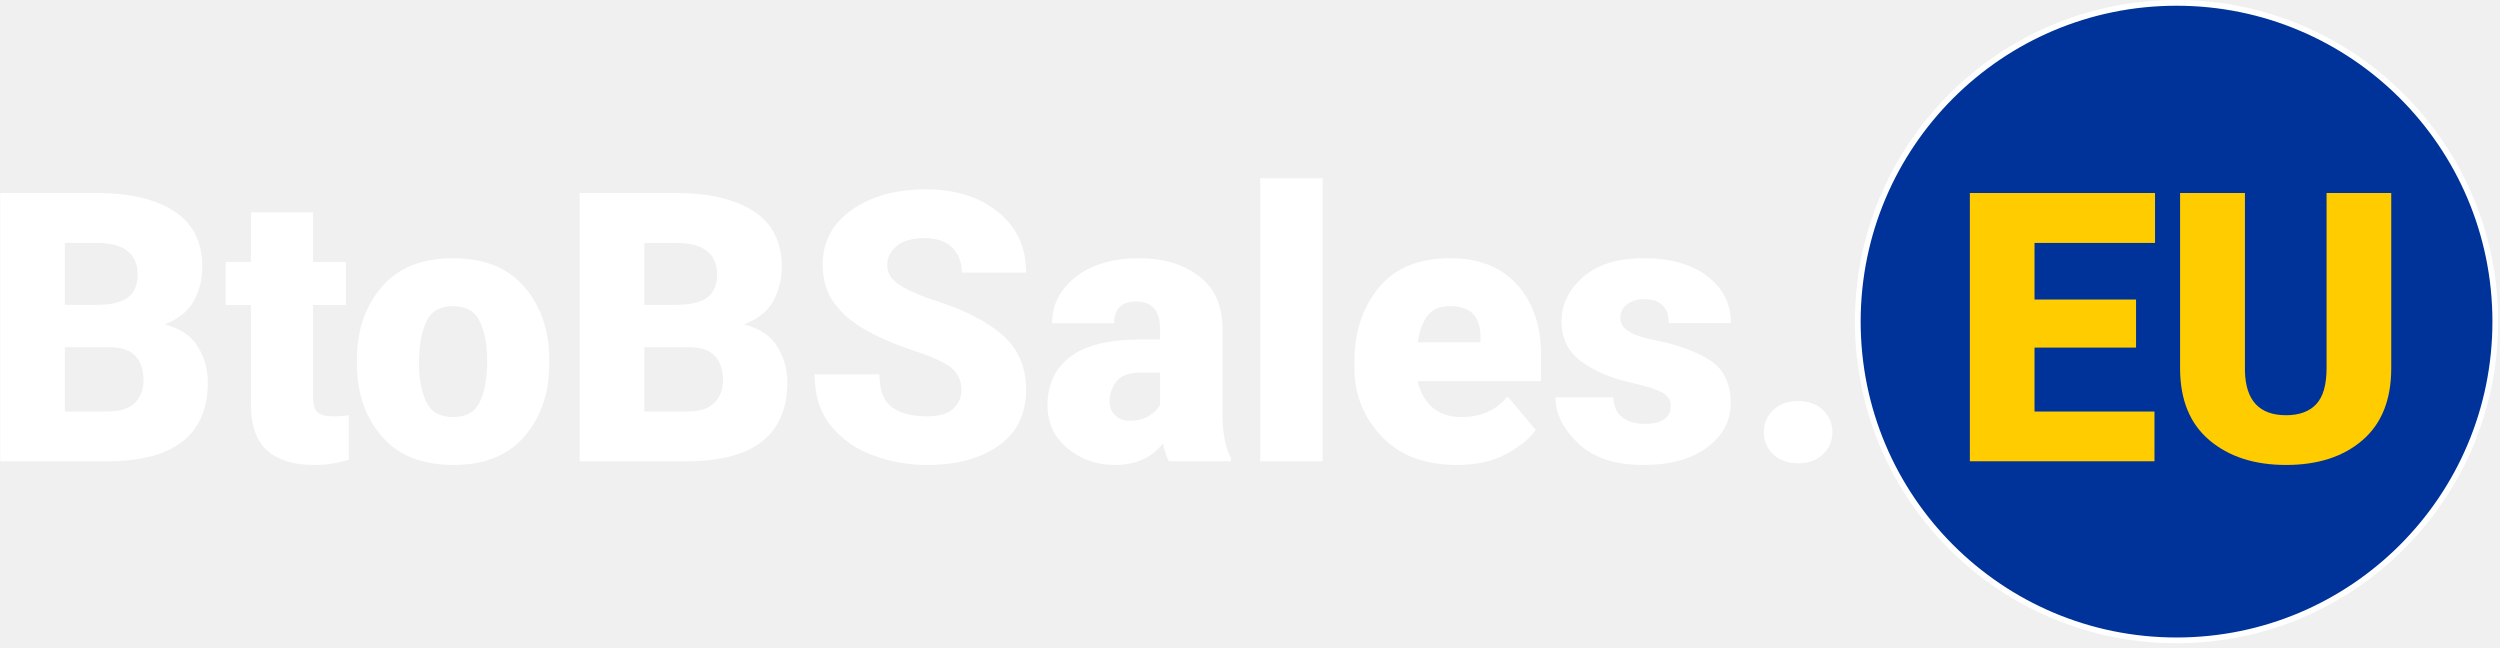
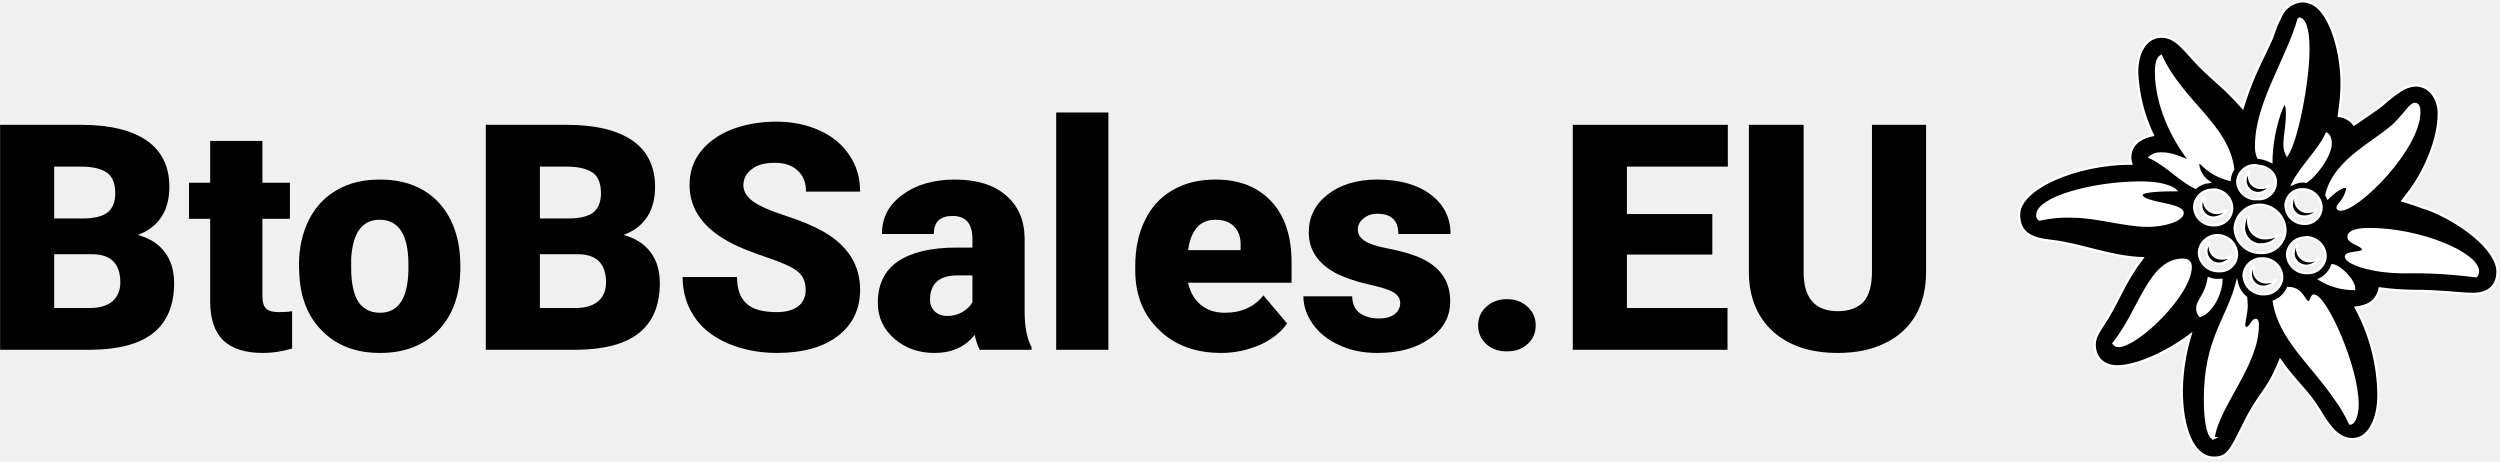
- <svg xmlns="http://www.w3.org/2000/svg" width="100%" height="100%" viewBox="0 0 436 113" version="1.1" xml:space="preserve" style="fill-rule:evenodd;clip-rule:evenodd;stroke-linecap:round;stroke-linejoin:round;stroke-miterlimit:1.5;">
-   <g transform="matrix(1,0,0,1,-134.302,-267.592)">
-     <g transform="matrix(1,0,0,1,-9,5)">
-       <circle cx="522.891" cy="318.681" r="55.589" style="fill:rgb(0,51,153);stroke:white;stroke-width:1px;" />
+ <svg xmlns="http://www.w3.org/2000/svg" width="100%" height="100%" viewBox="0 0 520 96" version="1.1" xml:space="preserve" style="fill-rule:evenodd;clip-rule:evenodd;stroke-miterlimit:10;">
+   <g transform="matrix(1,0,0,1,-44.3573,-62.2757)">
+     <g transform="matrix(0.174301,0,0,0.174301,514.07,110.001)">
+       <g transform="matrix(1,0,0,1,-286.875,-273.81)">
+         <clipPath id="_clip1">
+           <rect x="0" y="0" width="573.75" height="547.62" />
+         </clipPath>
+         <g clip-path="url(#_clip1)">
+           <path d="M328.92,198.35L370.74,145.64L394,167.43L357.48,218.97L318.02,226.33L328.92,198.35Z" style="fill:white;fill-rule:nonzero;" />
+           <path d="M376.33,306.43L419.03,343.53L390.76,357.67L348.06,335.87L365.14,321.44L376.33,306.43Z" style="fill:white;fill-rule:nonzero;" />
+           <path d="M333.93,336.46L387.81,367.09L421.68,484L398.71,516.68L285.34,359.14L306.24,351.78L316.26,342.94L327.15,333.81L333.93,336.46Z" style="fill:white;fill-rule:nonzero;" />
+           <path d="M261.48,322.33L300.06,410.67L236.16,534.35L209.95,497.54L218.19,399.19L261.48,322.33Z" style="fill:white;fill-rule:nonzero;" />
+           <path d="M241.75,327.92L220.55,326.75L199.94,380.93L219.37,383.87L238.22,362.97L249.12,335.58L252.35,328.22L241.75,327.92Z" style="fill:white;fill-rule:nonzero;" />
+           <path d="M99.81,410.38L185.51,287.29L218.49,319.09L155.47,415.38L113.07,423.33L99.81,410.38Z" style="fill:white;fill-rule:nonzero;" />
+           <path d="M155.47,176.86L173.14,161.25L152.23,87.33L166.37,60L187.27,70.3C187.27,70.3 210.54,106.82 214.66,107.41C218.78,108 240.58,142.16 241.46,142.41C242.34,142.66 270.91,156.55 270.91,156.55L295.91,81.45C295.91,81.45 322.15,34.92 322.15,34C322.15,33.08 335.15,9.86 335.15,9.86L355.77,27.53L367.25,110.53L357.83,142.04L349.53,163L324.21,200.69L293,193.35L270.92,193.05L263.26,198.05L257.96,208.65L254.71,221L228.21,221.29L208.77,230.13L143.69,189.49L155.47,176.86Z" style="fill:white;fill-rule:nonzero;" />
+           <path d="M30.79,231.92L132.37,206.22L182.55,213.97L198.46,228.25L204.17,262.52L167.86,282.92L63.42,274.35L14.06,264.56L16.51,238.45L30.79,231.92Z" style="fill:white;fill-rule:nonzero;" />
+           <path d="M427.33,144.62L474.65,114.83L489.34,146.66L471.39,202.55L380.41,268.64L359.2,222.13L427.74,142.99L427.33,144.62Z" style="fill:white;fill-rule:nonzero;" />
+           <path d="M450.58,258.03L557.06,311.47L556.24,334.73L467.31,336.77L395.1,320.04L380,292.3L394.28,265.37L450.58,258.03Z" style="fill:white;fill-rule:nonzero;" />
+           <path d="M238.23,258.82C242.088,258.011 245.535,255.855 247.95,252.74C249.17,251.53 248.56,250.92 246.73,251.53C245.269,252.026 243.848,252.635 242.48,253.35C240.868,253.903 239.175,254.185 237.47,254.185C230.879,254.185 224.981,249.967 222.85,243.73C222.574,242.929 222.367,242.106 222.23,241.27C222.128,239.426 222.331,237.578 222.83,235.8C222.83,233.98 221.62,233.98 221.01,235.19C219.731,238.28 219,241.569 218.85,244.91C218.847,245.024 218.846,245.138 218.846,245.253C218.846,253.174 225.364,259.693 233.286,259.693C234.972,259.693 236.646,259.397 238.23,258.82Z" style="fill-rule:nonzero;stroke:white;stroke-width:2.77px;" />
+           <path d="M252.81,306.08C251.654,307.171 250.147,307.817 248.56,307.9C246.782,308.402 244.934,308.608 243.09,308.51C235.827,308.744 229.612,303.074 229.18,295.82C228.56,294.05 228.56,292.12 229.18,290.35C229.18,288.53 227.97,288.53 227.36,290.35C225.91,293.179 225.081,296.285 224.93,299.46C224.929,299.524 224.929,299.587 224.929,299.651C224.929,307.88 231.7,314.651 239.929,314.651C241.41,314.651 242.883,314.432 244.3,314C247.941,312.702 251.253,310.62 254,307.9C255.24,306.08 254.63,305.47 252.81,306.08Z" style="fill-rule:nonzero;stroke:white;stroke-width:2.77px;" />
+           <path d="M486.08,248.56C476.4,244.907 467.4,241.867 459.08,239.44C463.33,233.98 468.19,227.9 472.58,221.28C489.53,196.44 502.29,161.87 502.29,137.09C502.729,128.493 500.359,119.983 495.54,112.85C490.883,106.062 483.181,101.974 474.95,101.92C468.431,102.15 462.116,104.262 456.77,108C449.054,113.066 441.764,118.751 434.97,125C426.46,131.75 415.59,138.5 401.21,148.63C396.886,142.794 390.28,139.062 383.05,138.37C384.26,129.86 385.48,120.81 386.05,110.48C389.05,66.87 373.29,12.92 350.26,3.88C346.843,2.329 343.142,1.502 339.39,1.45C328.378,2.19 318.616,8.914 314,18.94L308.8,29.81L303.33,44.93C298.47,56.48 291.79,69.17 285.17,83.69C278.589,98.277 272.951,113.271 268.29,128.58C244.66,101.58 233.79,96.45 212.59,74.03C196.86,57.09 187.75,43.72 171.41,43.72C153.25,43.72 142.31,61.88 142.31,86.12C143.427,112.177 149.812,137.739 161.08,161.26C140.82,165.52 134.08,176.39 134.08,187.93C134.059,190.412 134.472,192.88 135.3,195.22C69.3,195.22 1.42,224.93 1.42,255.99C1.42,278.99 17.15,285.08 40.17,287.51C73.93,291.16 110.45,306.89 148.6,308.11C127.4,335.99 122.54,353.54 106.81,379.61C98.3,393.51 91.68,400.8 91.68,411.13C91.68,427.47 102.62,437.2 118.68,437.2C142.92,437.2 180.46,419.03 205.91,399.66C199.441,421.079 195.965,443.289 195.58,465.66C195.58,509.88 208.34,546.2 234.33,546.2C250.67,546.2 254.59,536.55 269.44,506.84C289.69,465.66 296.44,470.52 313.05,429.84C329.73,454.15 346.74,467.65 359.44,488.99C370.98,508.36 381.85,524.09 399.44,524.09C418.81,524.09 430.36,500.46 430.36,471.37C429.984,434.942 420.715,399.151 403.36,367.12C417.27,365.3 428.21,360.37 431.85,344.12C444.695,345.929 457.64,346.931 470.61,347.12C505.78,347.12 528.13,350.76 543.32,350.76C560.32,350.76 572.42,342.26 572.42,324.1C572.42,297.43 527.59,263.33 486.42,248.34L486.08,248.56ZM453.33,144.32C462.45,134.59 469.06,124.06 473.59,124.06C478.12,124.06 479.05,128.31 479.05,133.78C479.05,177.4 406.34,250.11 385.14,250.11C381.49,250.11 380.28,247.68 383.32,244.03C387.999,239.108 391.333,233.063 393,226.48C393,224.05 392.39,222.84 390.57,222.84C385.1,222.84 374.84,231.34 369.98,236.34L368.15,232.69C378.48,188.47 430.54,168.49 453.56,144.25L453.33,144.32ZM343.69,283.06C343.899,283.054 344.108,283.051 344.318,283.051C356.712,283.051 366.991,293.07 367.31,305.46L367.31,305.68C366.906,317.188 357.108,326.326 345.6,325.93L345.5,325.93C332.875,326.578 321.944,316.743 321.26,304.12C321.604,292.704 331.089,283.5 342.51,283.5C342.727,283.5 342.944,283.503 343.16,283.51L343.68,283.51L343.69,283.06ZM319.45,246.13C319.065,235.397 327.577,226.248 338.31,225.86L340.04,225.86C352.149,225.754 362.232,235.562 362.46,247.67C362.449,258.327 353.677,267.09 343.02,267.09C343.013,267.09 343.007,267.09 343,267.09L341.88,267.09C329.982,267.241 319.979,257.778 319.47,245.89L319.45,246.13ZM375.22,316.41C384.94,317.63 401.88,335.18 401.28,344.9C386.755,344.891 372.506,340.899 360.09,333.36C367.175,329.936 372.62,323.837 375.22,316.41ZM368.46,159.51C368.46,159.51 373.33,161.94 373.33,171.05C373.33,185.57 355.16,210.41 343.62,217.05C342.701,216.559 341.658,216.347 340.62,216.44C338.778,216.398 336.938,216.603 335.15,217.05C332.635,217.578 330.189,218.394 327.86,219.48C336.37,201.32 361.62,176.48 368.37,159.48L368.46,159.51ZM335.18,22.11C340.65,22.11 346.72,30.01 346.72,58.44C346.72,97.19 333.22,166.87 321.27,185.09C319.197,181.188 318.163,176.817 318.27,172.4C318.27,162.68 321.27,149.4 321.27,136.01C321.27,126.9 320.06,123.93 318.27,123.93C315.27,123.93 302.54,159.1 302.54,192.99C297.618,190.471 292.295,188.827 286.81,188.13C284.881,183.549 284.049,178.58 284.38,173.62C284.38,123.32 321.31,71.2 335.29,22.11L335.18,22.11ZM284.27,197.65C296.97,197.65 307.9,205.55 307.9,217.03C307.903,217.182 307.905,217.333 307.905,217.485C307.905,228.422 299.044,237.484 288.11,237.73C287.235,237.748 286.36,237.712 285.49,237.62C284.905,237.667 284.318,237.691 283.731,237.691C272.355,237.691 262.772,228.84 261.87,217.5L261.87,217.37C262.13,205.966 271.726,196.795 283.13,197.05C283.52,197.05 283.9,197.05 284.28,197.11L284.27,197.65ZM288.53,244.31C305.449,244.392 319.337,258.311 319.38,275.23C318.83,290.339 306.002,302.347 290.89,301.9C290.364,301.927 289.837,301.941 289.311,301.941C273.114,301.941 259.58,289.076 258.76,272.9L258.76,272.76C259.325,256.874 272.634,244.154 288.53,244.31ZM261.53,303.04C261.533,303.175 261.534,303.309 261.534,303.444C261.534,314.403 252.637,323.476 241.68,323.69C241.03,323.69 240.37,323.69 239.68,323.64C239.468,323.646 239.255,323.649 239.042,323.649C226.648,323.649 216.369,313.63 216.05,301.24C216.739,289.296 227.103,280.018 239.05,280.65C251.194,281.005 261.1,290.858 261.52,303L261.53,303.04ZM171,183.07C184.91,183.07 194,188.54 206.11,192.79C183.7,164.91 164.93,124.33 164.93,85.58C164.93,72.88 167.93,68.58 171,66.81C195.85,121.36 250.4,149.18 257,201.81C254.6,205.645 253.14,209.994 252.74,214.5C240.086,211.49 228.529,204.986 219.39,195.73C216.96,193.3 215.14,193.91 215.14,196.95C216.432,205.144 221.019,212.464 227.83,217.2C222.015,217.802 216.522,220.176 212.1,224C194.55,216.1 178.34,197.33 157.55,187.61C161.233,184.329 166.152,182.781 171.05,183.36L171,183.07ZM66.2,258.42C52.595,257.833 38.972,259.057 25.69,262.06C23.921,260.839 22.98,258.722 23.26,256.59C23.26,236.34 89.26,217.84 146.26,217.84C179.55,217.84 188.05,226.95 188.05,226.95C178.94,226.95 147.55,226.95 147.55,232.42C147.55,243.36 196.63,242.75 196.63,254.23C196.63,261.52 178.47,269.35 154.23,269.35C128.17,269.35 93.06,258.48 66.46,258.48L66.2,258.42ZM120.2,412.89C117.804,412.972 115.52,411.843 114.13,409.89C146.26,369.89 157.13,309.89 197.13,309.89C203.88,309.89 206.25,313.54 206.25,318.4C206.23,351.65 142,412.89 120.21,412.89L120.2,412.89ZM232.83,226.14C245.154,225.857 255.532,235.756 255.83,248.08L255.83,248.56C255.623,259.879 246.149,269.028 234.83,268.84L234.05,268.84C233.685,268.858 233.319,268.867 232.954,268.867C220.997,268.867 211.015,259.353 210.44,247.41L210.44,247.04C210.797,235.379 220.679,226.075 232.34,226.42L232.86,226.42L232.83,226.14ZM214.26,367.25C214.26,358.74 224.59,352.13 227.76,332.14C232.578,333.976 237.771,334.615 242.89,334C242.89,349.73 231.34,372.75 217.43,377C215.019,374.36 213.862,370.803 214.26,367.25ZM233.64,522.94C228.78,522.94 223.31,509.03 223.31,476.89C223.31,404.79 249.37,382.98 261.45,337.54C262.998,344.464 266.858,350.658 272.39,355.1C272.39,357.53 273,360.57 273,364.21C273,373.93 270,382.98 270,388.45C270.119,390.048 271.402,391.331 273,391.45C277.25,391.45 279.75,381.73 283.87,381.73C285.69,381.73 286.3,384.16 286.3,388.48C286.3,435.74 238.43,484.82 233.57,522.97L233.64,522.94ZM269.35,329C269.707,317.339 279.589,308.035 291.25,308.38L291.77,308.38C292.027,308.371 292.284,308.367 292.541,308.367C304.888,308.367 315.145,318.309 315.53,330.65L315.53,330.87C315.126,342.378 305.328,351.516 293.82,351.12L293.73,351.12C281.105,351.768 270.174,341.933 269.49,329.31L269.35,329ZM405.46,481.82C405.46,494.52 401.82,505.45 396.35,505.45C391.573,494.952 385.686,484.995 378.79,475.75C350.91,434.56 312.16,404.25 305.47,359.69C312.99,356.829 319.051,351.059 322.28,343.69C340.45,343.69 341.05,360.63 347.13,360.63C350.13,360.63 350.13,352.73 353.21,352.73C367.11,352.73 405.33,437.53 405.33,481.82L405.46,481.82ZM546.64,329.71C518.538,325.932 490.189,324.308 461.84,324.85C421.33,324.85 391.55,313.91 391.55,306.08C391.55,300.61 412.15,302.44 412.15,298.18C412.15,292.11 394.59,290.28 394.59,282.45C394.59,278.81 398.85,273.34 418.83,273.34C481.83,273.34 549.07,303.04 549.07,323.64C549.07,328.5 546.64,329.71 546.64,329.71Z" style="fill-rule:nonzero;stroke:white;stroke-width:2.77px;" />
+           <path d="M349.29,316.41C352.759,315.122 355.879,313.039 358.4,310.33C360.23,308.51 359.01,307.9 357.19,308.51C356.004,309.67 354.541,310.507 352.94,310.94C351.375,311.483 349.729,311.76 348.072,311.76C341.76,311.76 336.106,307.735 334.04,301.77C333.718,300.845 333.491,299.89 333.36,298.92L333.36,293.46C333.96,291.63 332.75,291.03 331.53,292.85C329.783,296.395 328.915,300.309 329,304.26C330.221,311.7 336.716,317.216 344.256,317.216C345.118,317.216 345.979,317.144 346.83,317C347.667,316.861 348.49,316.65 349.29,316.37L349.29,316.41Z" style="fill-rule:nonzero;stroke:white;stroke-width:2.77px;" />
+           <path d="M356,251.66C357.82,250.45 356.61,249.84 354.79,250.45C353.418,251.163 351.994,251.771 350.53,252.27C349.025,252.769 347.449,253.023 345.864,253.023C339.475,253.023 333.771,248.897 331.77,242.83C331.483,241.971 331.279,241.087 331.16,240.19L331.16,234.72C331.76,232.9 330.55,232.9 329.33,234.11C327.66,237.728 326.829,241.676 326.9,245.66C327.726,252.902 333.931,258.431 341.22,258.42C343.061,258.518 344.906,258.312 346.68,257.81C350.448,257.005 353.778,254.808 356,251.66Z" style="fill-rule:nonzero;stroke:white;stroke-width:2.77px;" />
+           <path d="M306.08,334.57C304.707,335.699 302.997,336.343 301.22,336.4C299.643,336.863 298.002,337.066 296.36,337C288.971,337.154 282.606,331.584 281.78,324.24L281.78,319.18C282.38,317.36 281.17,316.75 279.95,318.57C278.771,321.038 278.15,323.735 278.13,326.47C278.103,326.832 278.089,327.196 278.089,327.559C278.089,335.188 284.052,341.603 291.66,342.16L292.66,342.16C294.304,342.258 295.952,342.051 297.52,341.55C301.173,340.589 304.519,338.709 307.24,336.09C308.45,334.26 307.85,333.65 306.02,334.26L306.08,334.57Z" style="fill-rule:nonzero;stroke:white;stroke-width:2.77px;" />
+           <path d="M291,229.72C294.644,228.429 297.961,226.357 300.72,223.65C301.93,221.82 301.33,221.21 299.5,221.82C298.344,222.912 296.838,223.561 295.25,223.65C293.471,224.144 291.624,224.347 289.78,224.25C282.517,224.484 276.302,218.814 275.87,211.56C275.26,209.788 275.26,207.862 275.87,206.09C275.87,204.27 274.66,204.27 274.05,206.09C272.608,208.925 271.78,212.033 271.62,215.21C271.526,223.428 278.202,230.271 286.42,230.38C287.972,230.401 289.517,230.179 291,229.72Z" style="fill-rule:nonzero;stroke:white;stroke-width:2.77px;" />
+           <path d="M291,291.57C292.844,291.663 294.691,291.457 296.47,290.96C301.265,289.928 305.599,287.37 308.82,283.67C310.64,281.84 309.43,280.67 307,281.84C305.279,282.721 303.435,283.338 301.53,283.67C299.539,284.139 297.494,284.341 295.45,284.27C285.338,284.872 276.393,277.39 275.2,267.33C274.601,264.937 274.601,262.433 275.2,260.04C275.2,257.61 273.38,257.04 272.2,259.43C270.809,263.342 269.99,267.434 269.77,271.58C269.759,282.691 278.889,291.844 290,291.86L291,291.86L291,291.57Z" style="fill-rule:nonzero;stroke:white;stroke-width:2.77px;" />
+         </g>
+       </g>
    </g>
-     <g transform="matrix(1.02828,0,0,1.02828,93.589,141.523)">
-       <text x="36.156px" y="200.836px" style="font-family:'Roboto-Black', 'Roboto';font-weight:900;font-size:64px;fill:white;">Bt<tspan x="98.469px " y="200.836px ">o</tspan>BSales.</text>
-       <text x="370.219px" y="200.836px" style="font-family:'Roboto-Black', 'Roboto';font-weight:900;font-size:64px;fill:rgb(255,204,0);">EU</text>
+     <g transform="matrix(1.02828,0,0,1.02828,3.64393,-71.4857)">
+       <g transform="matrix(64,0,0,64,36.1563,200.836)">
+         <path d="M0.054,-0L0.054,-0.711L0.309,-0.711C0.401,-0.711 0.47,-0.694 0.518,-0.661C0.566,-0.627 0.589,-0.578 0.589,-0.515C0.589,-0.478 0.581,-0.446 0.564,-0.42C0.547,-0.394 0.522,-0.375 0.489,-0.363C0.526,-0.353 0.555,-0.335 0.575,-0.308C0.595,-0.281 0.604,-0.249 0.604,-0.21C0.604,-0.141 0.582,-0.088 0.538,-0.053C0.494,-0.018 0.429,-0.001 0.342,-0L0.054,-0ZM0.225,-0.302L0.225,-0.132L0.337,-0.132C0.368,-0.132 0.392,-0.139 0.409,-0.153C0.425,-0.167 0.434,-0.187 0.434,-0.213C0.434,-0.272 0.404,-0.302 0.345,-0.302L0.225,-0.302ZM0.225,-0.415L0.314,-0.415C0.352,-0.415 0.379,-0.422 0.395,-0.435C0.41,-0.448 0.418,-0.468 0.418,-0.494C0.418,-0.524 0.41,-0.546 0.393,-0.559C0.375,-0.572 0.347,-0.579 0.309,-0.579L0.225,-0.579L0.225,-0.415Z" style="fill-rule:nonzero;" />
+       </g>
+       <g transform="matrix(64,0,0,64,77.4375,200.836)">
+         <path d="M0.238,-0.66L0.238,-0.528L0.325,-0.528L0.325,-0.414L0.238,-0.414L0.238,-0.172C0.238,-0.153 0.241,-0.139 0.249,-0.131C0.256,-0.123 0.27,-0.119 0.291,-0.119C0.307,-0.119 0.321,-0.12 0.332,-0.122L0.332,-0.004C0.302,0.005 0.271,0.01 0.239,0.01C0.183,0.01 0.141,-0.004 0.114,-0.03C0.087,-0.057 0.073,-0.097 0.073,-0.152L0.073,-0.414L0.006,-0.414L0.006,-0.528L0.073,-0.528L0.073,-0.66L0.238,-0.66Z" style="fill-rule:nonzero;" />
+       </g>
+       <g transform="matrix(64,0,0,64,98.4688,200.836)">
+         <path d="M0.025,-0.269C0.025,-0.322 0.036,-0.369 0.056,-0.41C0.077,-0.451 0.106,-0.483 0.145,-0.505C0.183,-0.527 0.228,-0.538 0.28,-0.538C0.359,-0.538 0.421,-0.514 0.467,-0.465C0.512,-0.416 0.535,-0.349 0.535,-0.265L0.535,-0.259C0.535,-0.176 0.512,-0.111 0.467,-0.063C0.421,-0.014 0.359,0.01 0.281,0.01C0.206,0.01 0.145,-0.013 0.1,-0.058C0.054,-0.103 0.029,-0.164 0.026,-0.241L0.025,-0.269ZM0.19,-0.259C0.19,-0.21 0.198,-0.174 0.213,-0.151C0.228,-0.129 0.251,-0.117 0.281,-0.117C0.339,-0.117 0.369,-0.162 0.371,-0.252L0.371,-0.269C0.371,-0.364 0.34,-0.411 0.28,-0.411C0.225,-0.411 0.195,-0.37 0.19,-0.289L0.19,-0.259Z" style="fill-rule:nonzero;" />
+       </g>
+       <g transform="matrix(64,0,0,64,134.406,200.836)">
+         <path d="M0.054,-0L0.054,-0.711L0.309,-0.711C0.401,-0.711 0.47,-0.694 0.518,-0.661C0.566,-0.627 0.589,-0.578 0.589,-0.515C0.589,-0.478 0.581,-0.446 0.564,-0.42C0.547,-0.394 0.522,-0.375 0.489,-0.363C0.526,-0.353 0.555,-0.335 0.575,-0.308C0.595,-0.281 0.604,-0.249 0.604,-0.21C0.604,-0.141 0.582,-0.088 0.538,-0.053C0.494,-0.018 0.429,-0.001 0.342,-0L0.054,-0ZM0.225,-0.302L0.225,-0.132L0.337,-0.132C0.368,-0.132 0.392,-0.139 0.409,-0.153C0.425,-0.167 0.434,-0.187 0.434,-0.213C0.434,-0.272 0.404,-0.302 0.345,-0.302L0.225,-0.302ZM0.225,-0.415L0.314,-0.415C0.352,-0.415 0.379,-0.422 0.395,-0.435C0.41,-0.448 0.418,-0.468 0.418,-0.494C0.418,-0.524 0.41,-0.546 0.393,-0.559C0.375,-0.572 0.347,-0.579 0.309,-0.579L0.225,-0.579L0.225,-0.415Z" style="fill-rule:nonzero;" />
+       </g>
+       <g transform="matrix(64,0,0,64,175.688,200.836)">
+         <path d="M0.42,-0.189C0.42,-0.214 0.412,-0.234 0.394,-0.248C0.376,-0.262 0.345,-0.276 0.3,-0.291C0.256,-0.306 0.219,-0.32 0.191,-0.334C0.099,-0.38 0.053,-0.442 0.053,-0.521C0.053,-0.56 0.064,-0.595 0.087,-0.625C0.11,-0.655 0.143,-0.679 0.185,-0.696C0.227,-0.712 0.274,-0.721 0.326,-0.721C0.377,-0.721 0.423,-0.712 0.464,-0.693C0.504,-0.675 0.536,-0.649 0.558,-0.615C0.581,-0.582 0.592,-0.543 0.592,-0.5L0.421,-0.5C0.421,-0.529 0.412,-0.551 0.394,-0.567C0.377,-0.583 0.353,-0.591 0.322,-0.591C0.292,-0.591 0.267,-0.585 0.25,-0.571C0.232,-0.558 0.223,-0.54 0.223,-0.52C0.223,-0.501 0.233,-0.485 0.252,-0.47C0.272,-0.455 0.306,-0.44 0.355,-0.424C0.405,-0.408 0.445,-0.391 0.477,-0.373C0.553,-0.329 0.592,-0.268 0.592,-0.19C0.592,-0.128 0.568,-0.079 0.521,-0.043C0.475,-0.008 0.41,0.01 0.329,0.01C0.271,0.01 0.219,-0.001 0.172,-0.021C0.125,-0.042 0.09,-0.07 0.067,-0.106C0.043,-0.142 0.031,-0.184 0.031,-0.23L0.203,-0.23C0.203,-0.192 0.213,-0.164 0.233,-0.146C0.252,-0.128 0.284,-0.119 0.329,-0.119C0.357,-0.119 0.379,-0.125 0.396,-0.137C0.412,-0.15 0.42,-0.167 0.42,-0.189Z" style="fill-rule:nonzero;" />
+       </g>
+       <g transform="matrix(64,0,0,64,215.75,200.836)">
+         <path d="M0.344,-0C0.338,-0.011 0.333,-0.027 0.328,-0.047C0.298,-0.009 0.256,0.01 0.201,0.01C0.151,0.01 0.109,-0.005 0.074,-0.035C0.039,-0.066 0.022,-0.103 0.022,-0.149C0.022,-0.206 0.043,-0.25 0.085,-0.279C0.128,-0.308 0.189,-0.323 0.27,-0.323L0.321,-0.323L0.321,-0.351C0.321,-0.399 0.3,-0.423 0.258,-0.423C0.219,-0.423 0.199,-0.404 0.199,-0.366L0.035,-0.366C0.035,-0.417 0.056,-0.458 0.1,-0.49C0.143,-0.522 0.199,-0.538 0.266,-0.538C0.333,-0.538 0.387,-0.522 0.426,-0.489C0.465,-0.456 0.485,-0.411 0.486,-0.354L0.486,-0.12C0.486,-0.071 0.494,-0.034 0.508,-0.008L0.508,-0L0.344,-0ZM0.241,-0.107C0.261,-0.107 0.278,-0.112 0.292,-0.121C0.305,-0.129 0.315,-0.139 0.321,-0.15L0.321,-0.235L0.273,-0.235C0.216,-0.235 0.187,-0.209 0.187,-0.158C0.187,-0.143 0.192,-0.131 0.202,-0.121C0.212,-0.112 0.225,-0.107 0.241,-0.107Z" style="fill-rule:nonzero;" />
+       </g>
+       <g transform="matrix(64,0,0,64,249.719,200.836)">
+         <rect x="0.055" y="-0.75" width="0.165" height="0.75" style="fill-rule:nonzero;" />
+       </g>
+       <g transform="matrix(64,0,0,64,267.313,200.836)">
+         <path d="M0.302,0.01C0.221,0.01 0.155,-0.014 0.105,-0.063C0.055,-0.111 0.03,-0.174 0.03,-0.251L0.03,-0.265C0.03,-0.319 0.04,-0.367 0.06,-0.408C0.08,-0.45 0.109,-0.482 0.147,-0.504C0.186,-0.527 0.231,-0.538 0.284,-0.538C0.358,-0.538 0.417,-0.515 0.46,-0.469C0.503,-0.423 0.524,-0.359 0.524,-0.276L0.524,-0.212L0.197,-0.212C0.203,-0.183 0.216,-0.16 0.236,-0.143C0.256,-0.126 0.281,-0.117 0.313,-0.117C0.365,-0.117 0.406,-0.135 0.435,-0.172L0.51,-0.083C0.49,-0.055 0.461,-0.032 0.423,-0.015C0.385,0.001 0.345,0.01 0.302,0.01ZM0.283,-0.411C0.235,-0.411 0.206,-0.379 0.197,-0.315L0.363,-0.315L0.363,-0.328C0.364,-0.354 0.357,-0.375 0.343,-0.389C0.329,-0.404 0.309,-0.411 0.283,-0.411Z" style="fill-rule:nonzero;" />
+       </g>
+       <g transform="matrix(64,0,0,64,302.156,200.836)">
+         <path d="M0.323,-0.148C0.323,-0.162 0.315,-0.174 0.301,-0.182C0.286,-0.191 0.258,-0.199 0.217,-0.208C0.176,-0.218 0.142,-0.23 0.116,-0.244C0.089,-0.259 0.069,-0.277 0.055,-0.298C0.041,-0.319 0.034,-0.344 0.034,-0.371C0.034,-0.42 0.054,-0.46 0.094,-0.491C0.134,-0.522 0.186,-0.538 0.251,-0.538C0.321,-0.538 0.377,-0.522 0.419,-0.491C0.461,-0.459 0.482,-0.418 0.482,-0.366L0.317,-0.366C0.317,-0.409 0.295,-0.43 0.25,-0.43C0.233,-0.43 0.219,-0.425 0.207,-0.415C0.195,-0.406 0.189,-0.394 0.189,-0.379C0.189,-0.365 0.197,-0.353 0.211,-0.344C0.225,-0.335 0.248,-0.327 0.28,-0.321C0.311,-0.315 0.339,-0.308 0.362,-0.3C0.442,-0.273 0.481,-0.224 0.481,-0.153C0.481,-0.105 0.46,-0.066 0.417,-0.036C0.374,-0.005 0.319,0.01 0.251,0.01C0.206,0.01 0.165,0.002 0.13,-0.015C0.094,-0.031 0.067,-0.053 0.047,-0.081C0.027,-0.109 0.017,-0.139 0.017,-0.169L0.171,-0.169C0.172,-0.145 0.18,-0.127 0.195,-0.116C0.211,-0.105 0.231,-0.099 0.255,-0.099C0.278,-0.099 0.295,-0.104 0.306,-0.113C0.317,-0.122 0.323,-0.134 0.323,-0.148Z" style="fill-rule:nonzero;" />
+       </g>
+       <g transform="matrix(64,0,0,64,334.938,200.836)">
+         <path d="M0.148,-0.16C0.174,-0.16 0.196,-0.152 0.213,-0.136C0.23,-0.121 0.239,-0.101 0.239,-0.077C0.239,-0.053 0.23,-0.033 0.213,-0.018C0.196,-0.002 0.174,0.005 0.148,0.005C0.122,0.005 0.1,-0.002 0.083,-0.018C0.066,-0.034 0.057,-0.053 0.057,-0.077C0.057,-0.101 0.066,-0.121 0.083,-0.136C0.1,-0.152 0.122,-0.16 0.148,-0.16Z" style="fill-rule:nonzero;" />
+       </g>
+       <g transform="matrix(64,0,0,64,354.281,200.836)">
+         <path d="M0.495,-0.301L0.225,-0.301L0.225,-0.132L0.543,-0.132L0.543,-0L0.054,-0L0.054,-0.711L0.544,-0.711L0.544,-0.579L0.225,-0.579L0.225,-0.429L0.495,-0.429L0.495,-0.301Z" style="fill-rule:nonzero;" />
+       </g>
+       <g transform="matrix(64,0,0,64,390.094,200.836)">
+         <path d="M0.611,-0.711L0.611,-0.246C0.611,-0.193 0.6,-0.147 0.578,-0.109C0.555,-0.07 0.523,-0.041 0.481,-0.021C0.439,-0 0.389,0.01 0.332,0.01C0.245,0.01 0.177,-0.013 0.127,-0.058C0.078,-0.103 0.052,-0.164 0.051,-0.242L0.051,-0.711L0.224,-0.711L0.224,-0.239C0.226,-0.161 0.262,-0.122 0.332,-0.122C0.368,-0.122 0.394,-0.132 0.413,-0.151C0.431,-0.171 0.44,-0.203 0.44,-0.247L0.44,-0.711L0.611,-0.711Z" style="fill-rule:nonzero;" />
+       </g>
    </g>
  </g>
</svg>
